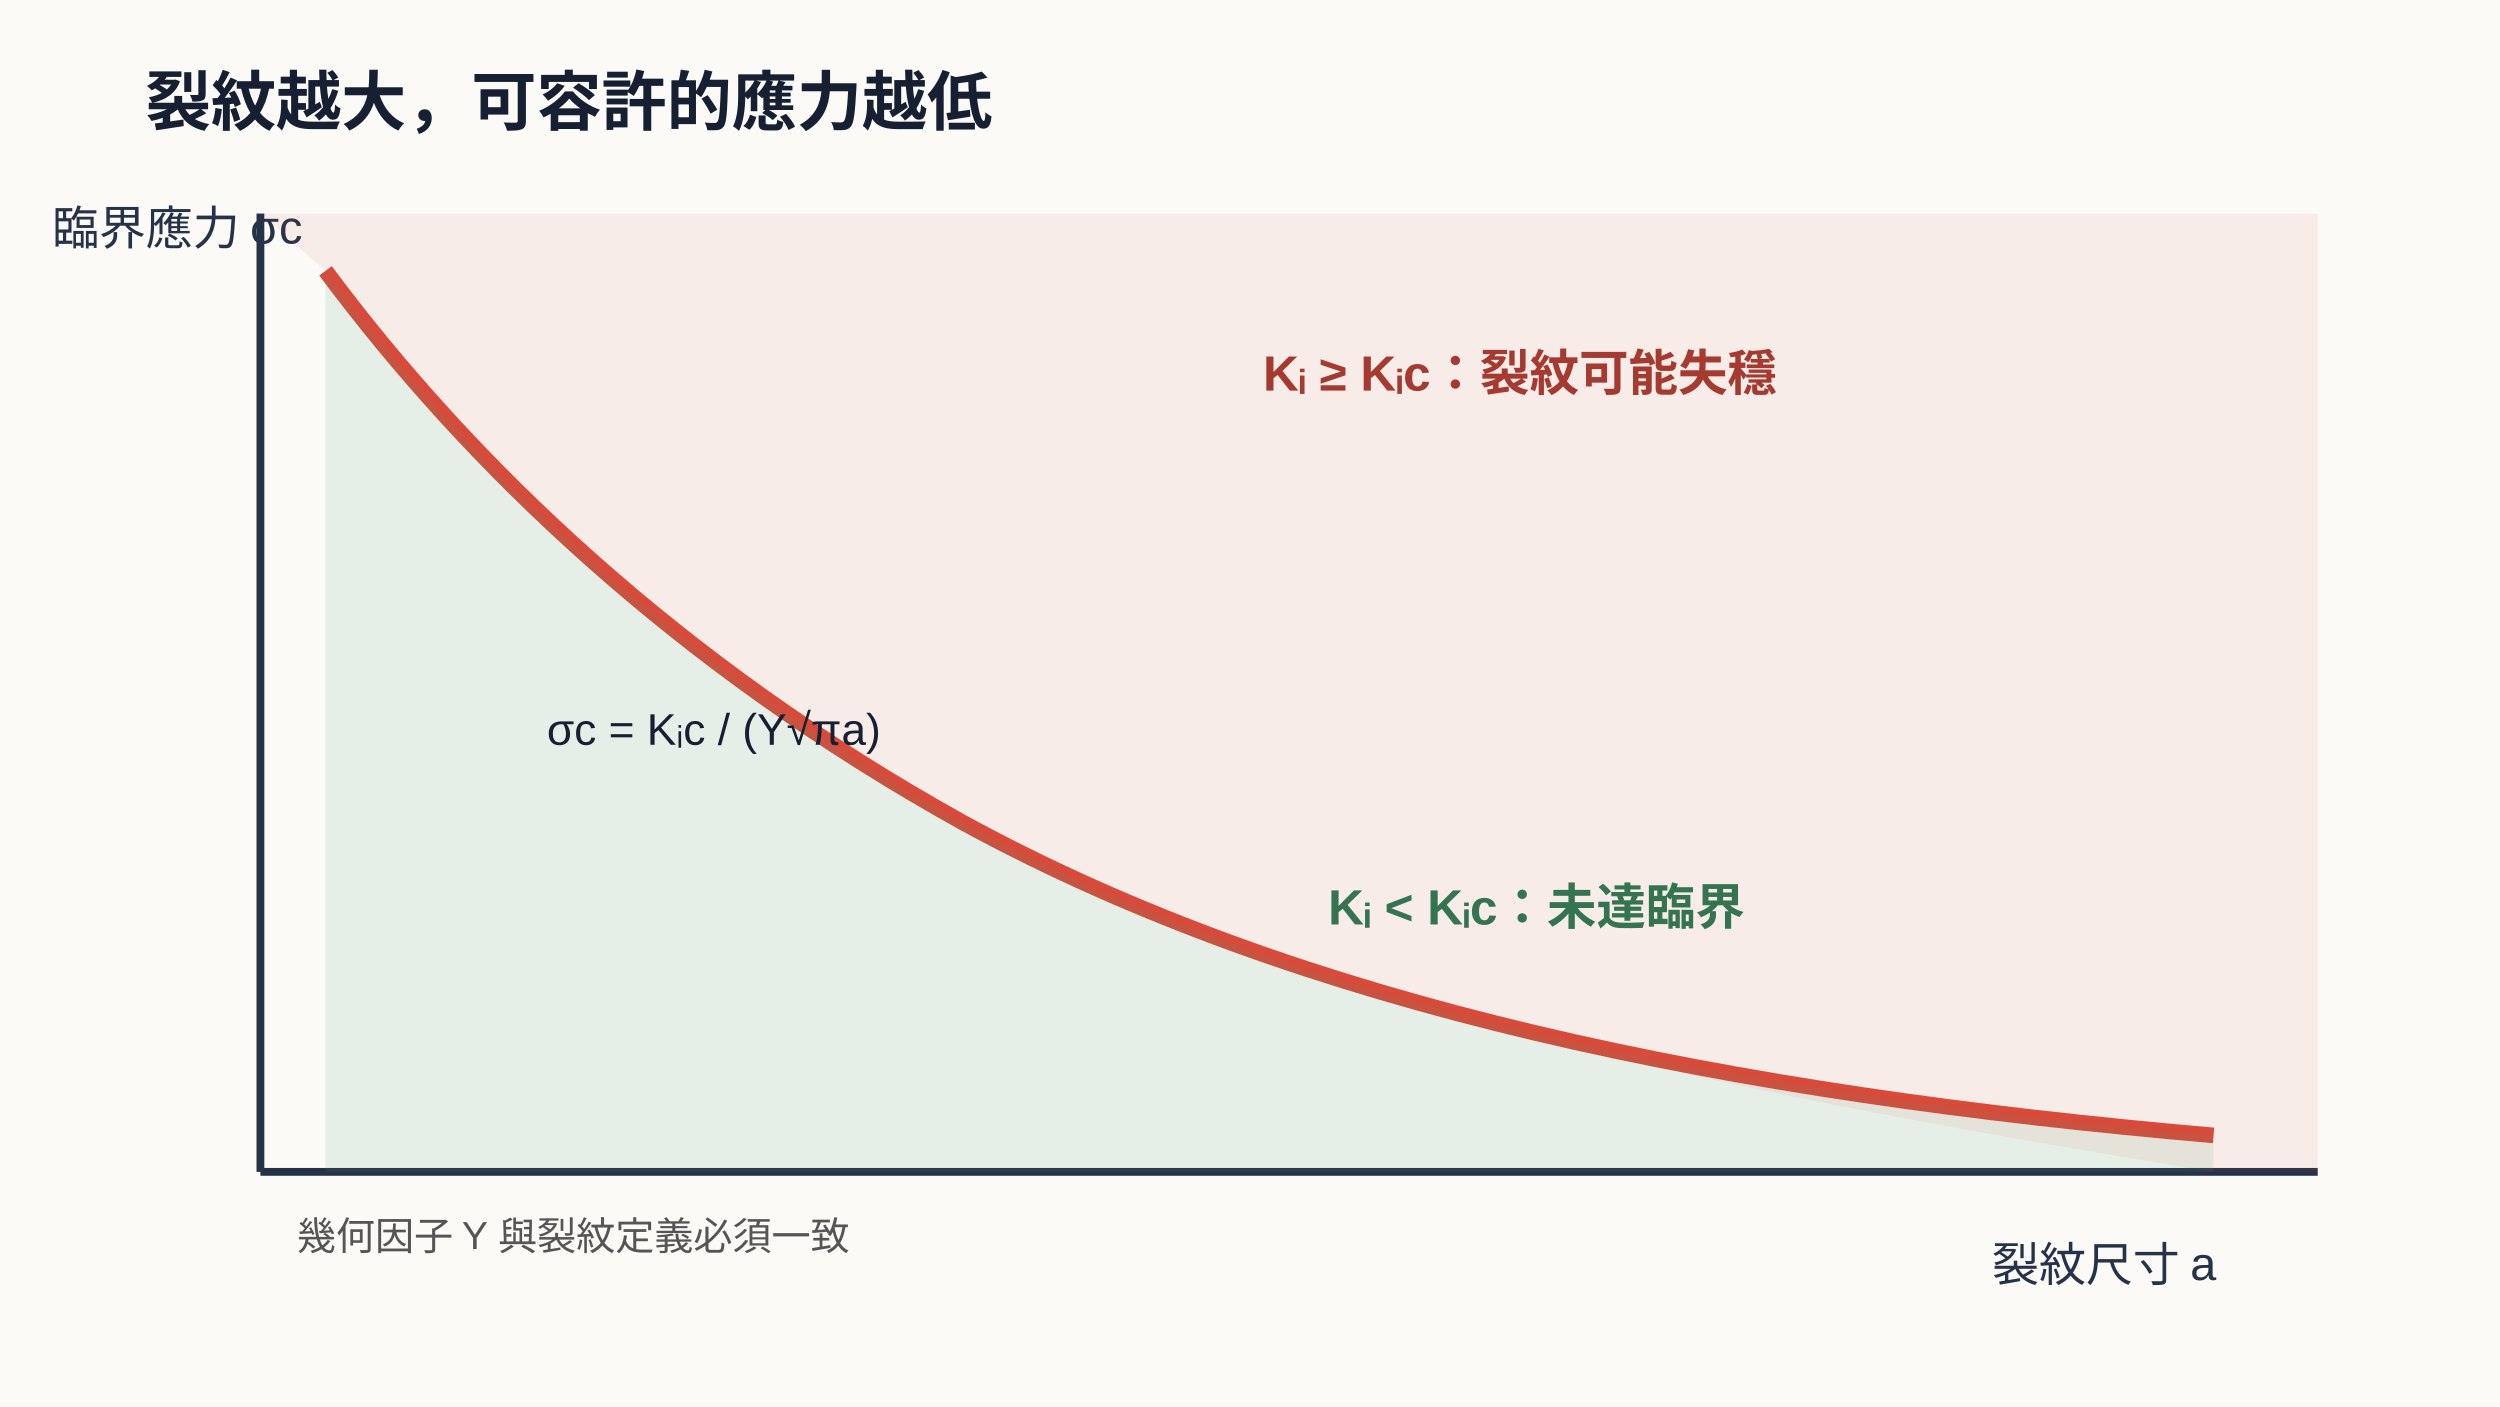
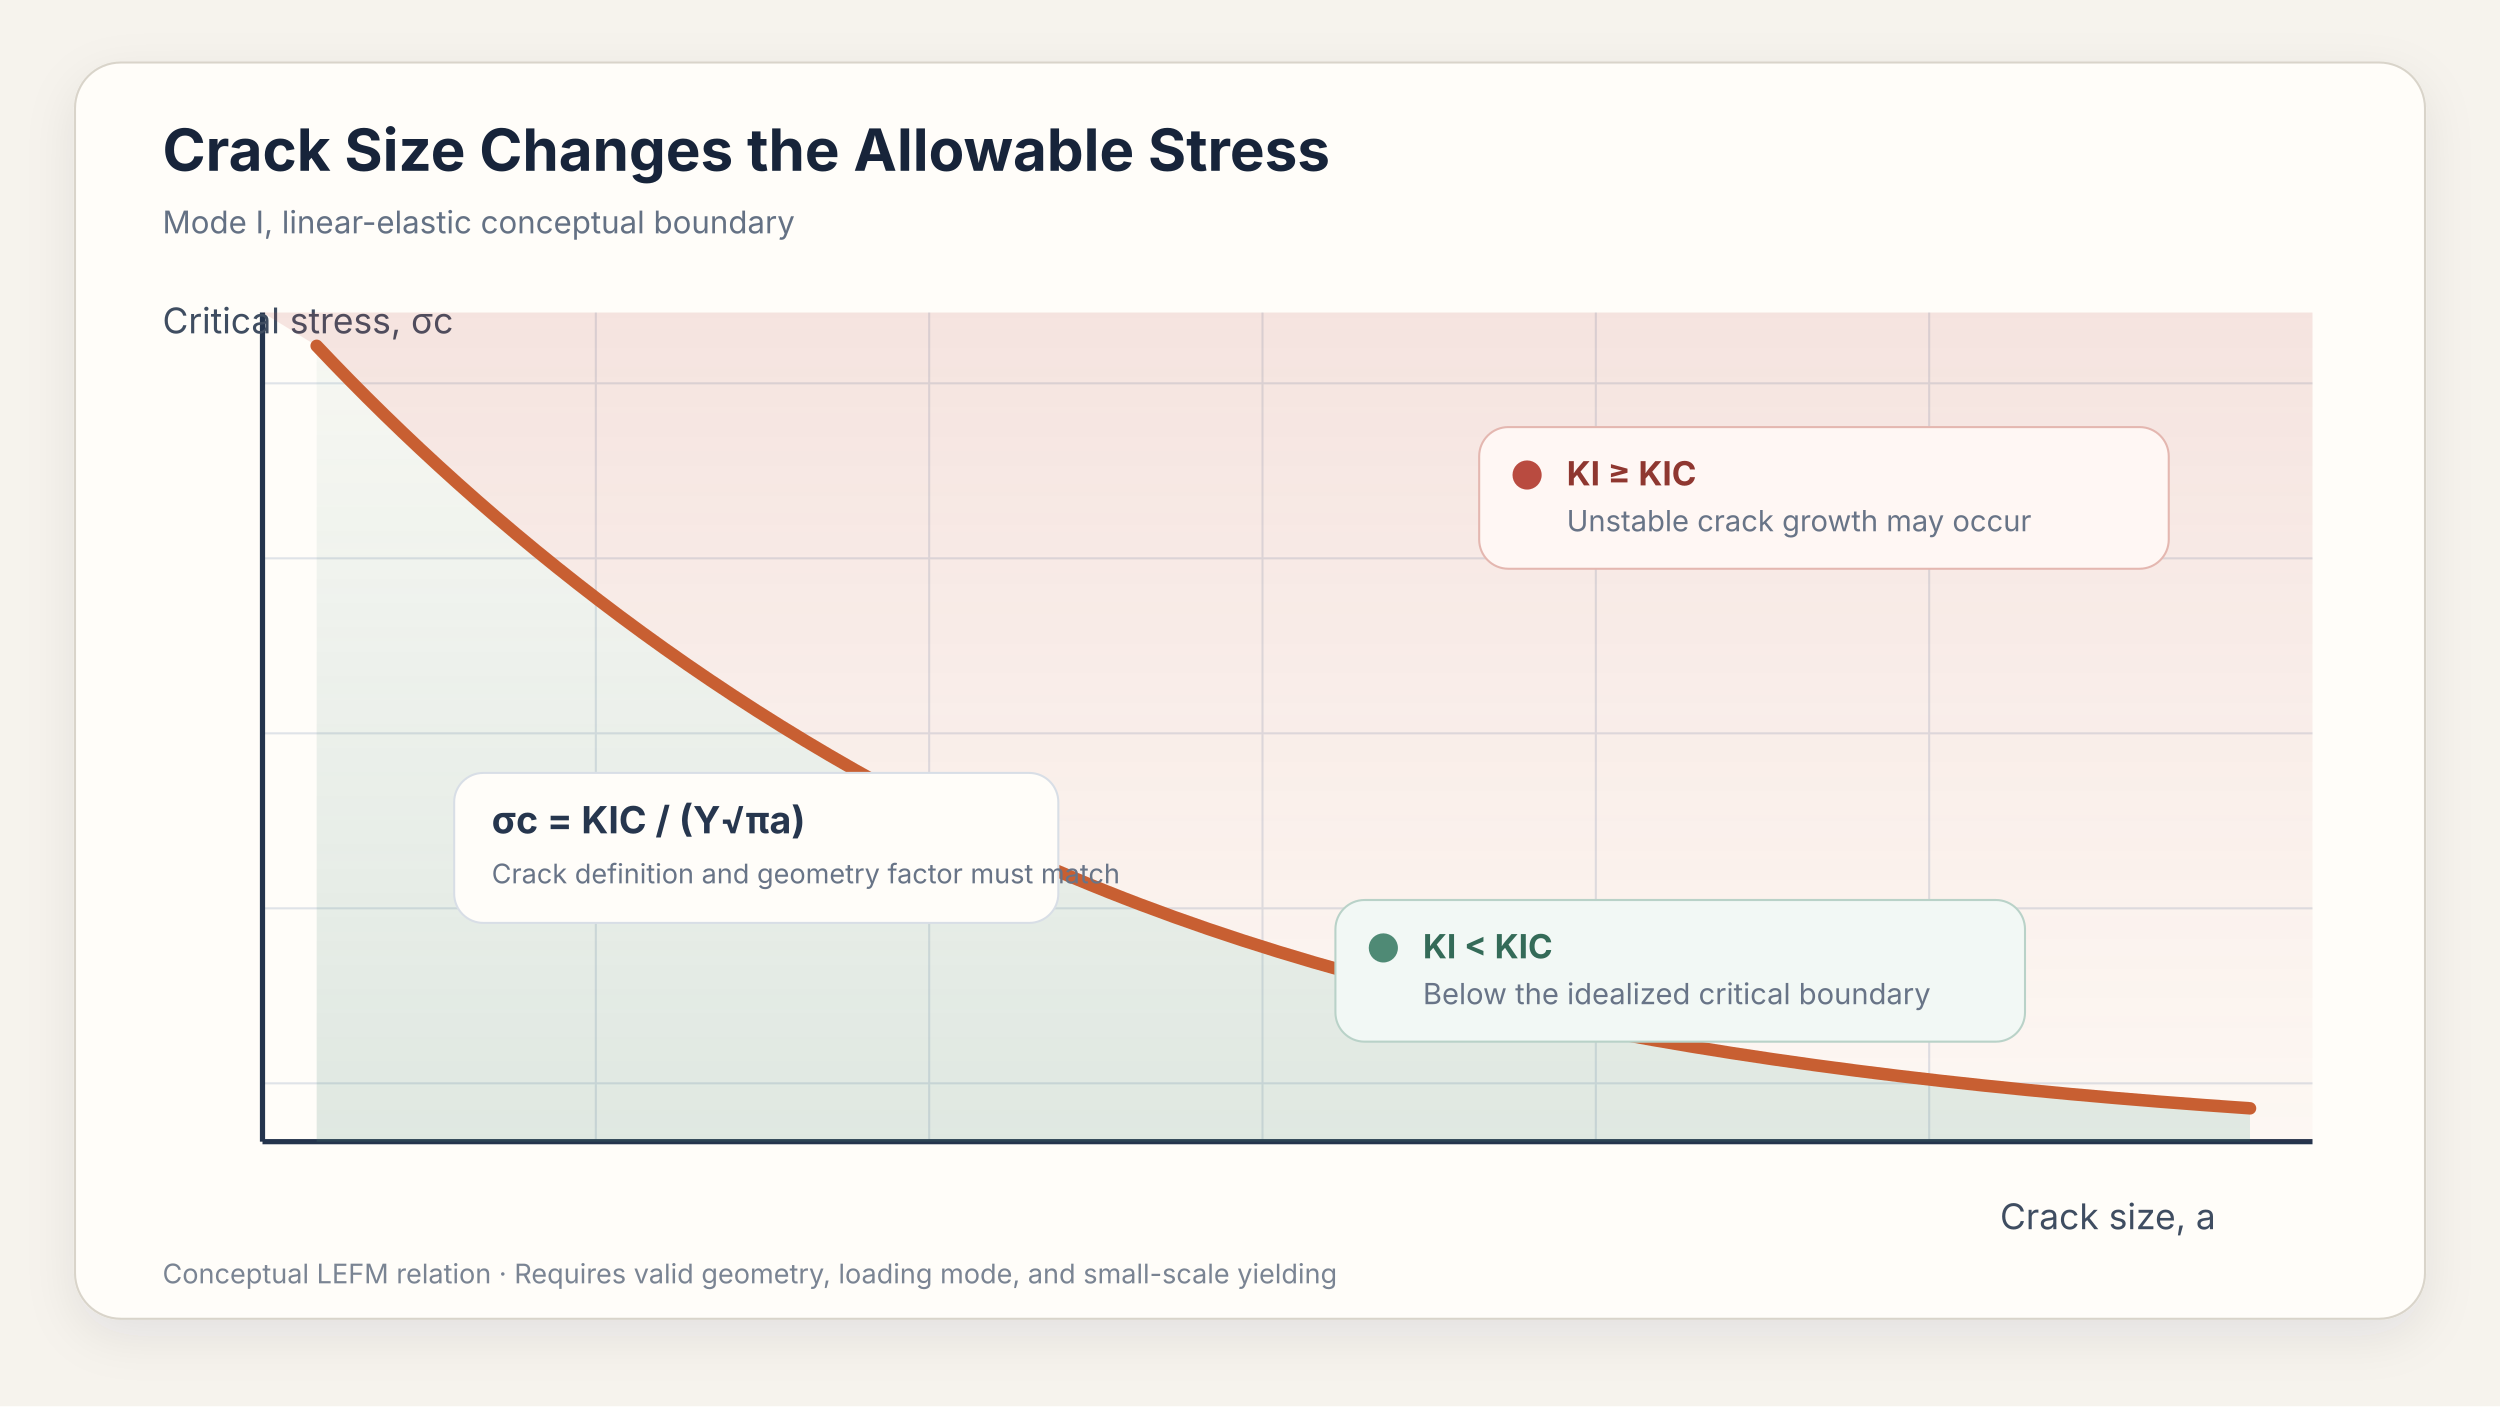
- <svg xmlns="http://www.w3.org/2000/svg" width="960" height="540" viewBox="0 0 960 540">
-   <rect width="960" height="540" fill="#fbfaf7" />
-   <text x="56" y="48" font-family="Arial, sans-serif" font-size="25" font-weight="700" fill="#172033">裂紋越大，可容許的應力越低</text>
-   <line x1="100" y1="450" x2="890" y2="450" stroke="#263248" stroke-width="3" />
-   <line x1="100" y1="450" x2="100" y2="82" stroke="#263248" stroke-width="3" />
-   <text x="765" y="492" font-family="Arial, sans-serif" font-size="18" fill="#263248">裂紋尺寸 a</text>
-   <text x="20" y="94" font-family="Arial, sans-serif" font-size="18" fill="#263248">臨界應力 σc</text>
-   <path d="M125 104 C180 178 260 255 370 316 C500 387 665 420 850 436" fill="none" stroke="#d84a3a" stroke-width="6" />
-   <path d="M125 104 C180 178 260 255 370 316 C500 387 665 420 850 436 L850 450 L125 450 Z" fill="#4a9b70" opacity=".12" />
-   <path d="M100 82 L890 82 L890 450 L850 450 C665 420 500 387 370 316 C260 255 180 178 125 104 Z" fill="#d84a3a" opacity=".08" />
-   <text x="510" y="355" font-family="Arial, sans-serif" font-size="19" font-weight="700" fill="#347451">Kᵢ &lt; Kᵢc：未達臨界</text>
-   <text x="485" y="150" font-family="Arial, sans-serif" font-size="19" font-weight="700" fill="#a53b30">Kᵢ ≥ Kᵢc：裂紋可能失穩</text>
-   <text x="210" y="286" font-family="Arial, sans-serif" font-size="17" fill="#172033">σc = Kᵢc / (Y√πa)</text>
-   <text x="114" y="480" font-family="Arial, sans-serif" font-size="15" fill="#555">幾何因子 Y 與裂紋定義必須一致</text>
+ <svg xmlns="http://www.w3.org/2000/svg" width="1200" height="675" viewBox="0 0 1200 675" role="img" aria-labelledby="title desc">
+   <defs>
+     <filter id="shadow" x="-20%" y="-20%" width="140%" height="140%">
+       <feDropShadow dx="0" dy="8" stdDeviation="12" flood-color="#132238" flood-opacity=".08" />
+     </filter>
+     <linearGradient id="safe" x1="0" y1="0" x2="0" y2="1">
+       <stop stop-color="#4f8a75" stop-opacity=".05" />
+       <stop offset="1" stop-color="#4f8a75" stop-opacity=".18" />
+     </linearGradient>
+     <linearGradient id="critical" x1="0" y1="0" x2="0" y2="1">
+       <stop stop-color="#b94b40" stop-opacity=".14" />
+       <stop offset="1" stop-color="#b94b40" stop-opacity=".03" />
+     </linearGradient>
+   </defs>
+   <rect width="1200" height="675" fill="#f6f3ed" />
+   <rect x="36" y="30" width="1128" height="603" rx="22" fill="#fffdf9" stroke="#d9d4ca" filter="url(#shadow)" />
+   <text x="78" y="82" font-family="Inter, Arial, sans-serif" font-size="28" font-weight="700" fill="#17243a">Crack Size Changes the Allowable Stress</text>
+   <text x="78" y="112" font-family="Inter, Arial, sans-serif" font-size="15" fill="#647184">Mode I, linear-elastic conceptual boundary</text>
+   <g stroke="#dfe3e8">
+     <path d="M126 184H1110 M126 268H1110 M126 352H1110 M126 436H1110 M126 520H1110" />
+     <path d="M286 150V548 M446 150V548 M606 150V548 M766 150V548 M926 150V548" />
+   </g>
+   <path d="M126 548H1110 M126 548V150" stroke="#24344d" stroke-width="2.5" />
+   <text x="960" y="590" font-family="Inter, Arial, sans-serif" font-size="17" fill="#3f4d61">Crack size, a</text>
+   <text x="78" y="160" font-family="Inter, Arial, sans-serif" font-size="17" fill="#3f4d61">Critical stress, σc</text>
+   <path d="M152 166 C235 254 347 344 485 408 C647 483 846 516 1080 532 L1080 548H152Z" fill="url(#safe)" />
+   <path d="M126 150H1110V548H1080V532 C846 516 647 483 485 408 C347 344 235 254 152 166Z" fill="url(#critical)" />
+   <path d="M152 166 C235 254 347 344 485 408 C647 483 846 516 1080 532" fill="none" stroke="#c85f32" stroke-width="6" stroke-linecap="round" />
+   <g transform="translate(710 205)">
+     <rect width="331" height="68" rx="14" fill="#fff7f4" stroke="#e4b7b0" />
+     <circle cx="23" cy="23" r="7" fill="#b94b40" />
+     <text x="42" y="28" font-family="Inter, Arial, sans-serif" font-size="16" font-weight="700" fill="#8f3730">KI ≥ KIC</text>
+     <text x="42" y="50" font-family="Inter, Arial, sans-serif" font-size="14" fill="#687487">Unstable crack growth may occur</text>
+   </g>
+   <g transform="translate(641 432)">
+     <rect width="331" height="68" rx="14" fill="#f2f8f5" stroke="#b9d2c8" />
+     <circle cx="23" cy="23" r="7" fill="#4f8a75" />
+     <text x="42" y="28" font-family="Inter, Arial, sans-serif" font-size="16" font-weight="700" fill="#346b58">KI &lt; KIC</text>
+     <text x="42" y="50" font-family="Inter, Arial, sans-serif" font-size="14" fill="#687487">Below the idealized critical boundary</text>
+   </g>
+   <g transform="translate(218 371)">
+     <rect width="290" height="72" rx="14" fill="#fffdf9" stroke="#d8dee6" />
+     <text x="18" y="29" font-family="Inter, Arial, sans-serif" font-size="18" font-weight="700" fill="#26364e">σc = KIC / (Y√πa)</text>
+     <text x="18" y="53" font-family="Inter, Arial, sans-serif" font-size="13" fill="#687487">Crack definition and geometry factor must match</text>
+   </g>
+   <text x="78" y="616" font-family="Inter, Arial, sans-serif" font-size="13" fill="#7a8493">Conceptual LEFM relation · Requires valid geometry, loading mode, and small-scale yielding</text>
</svg>
